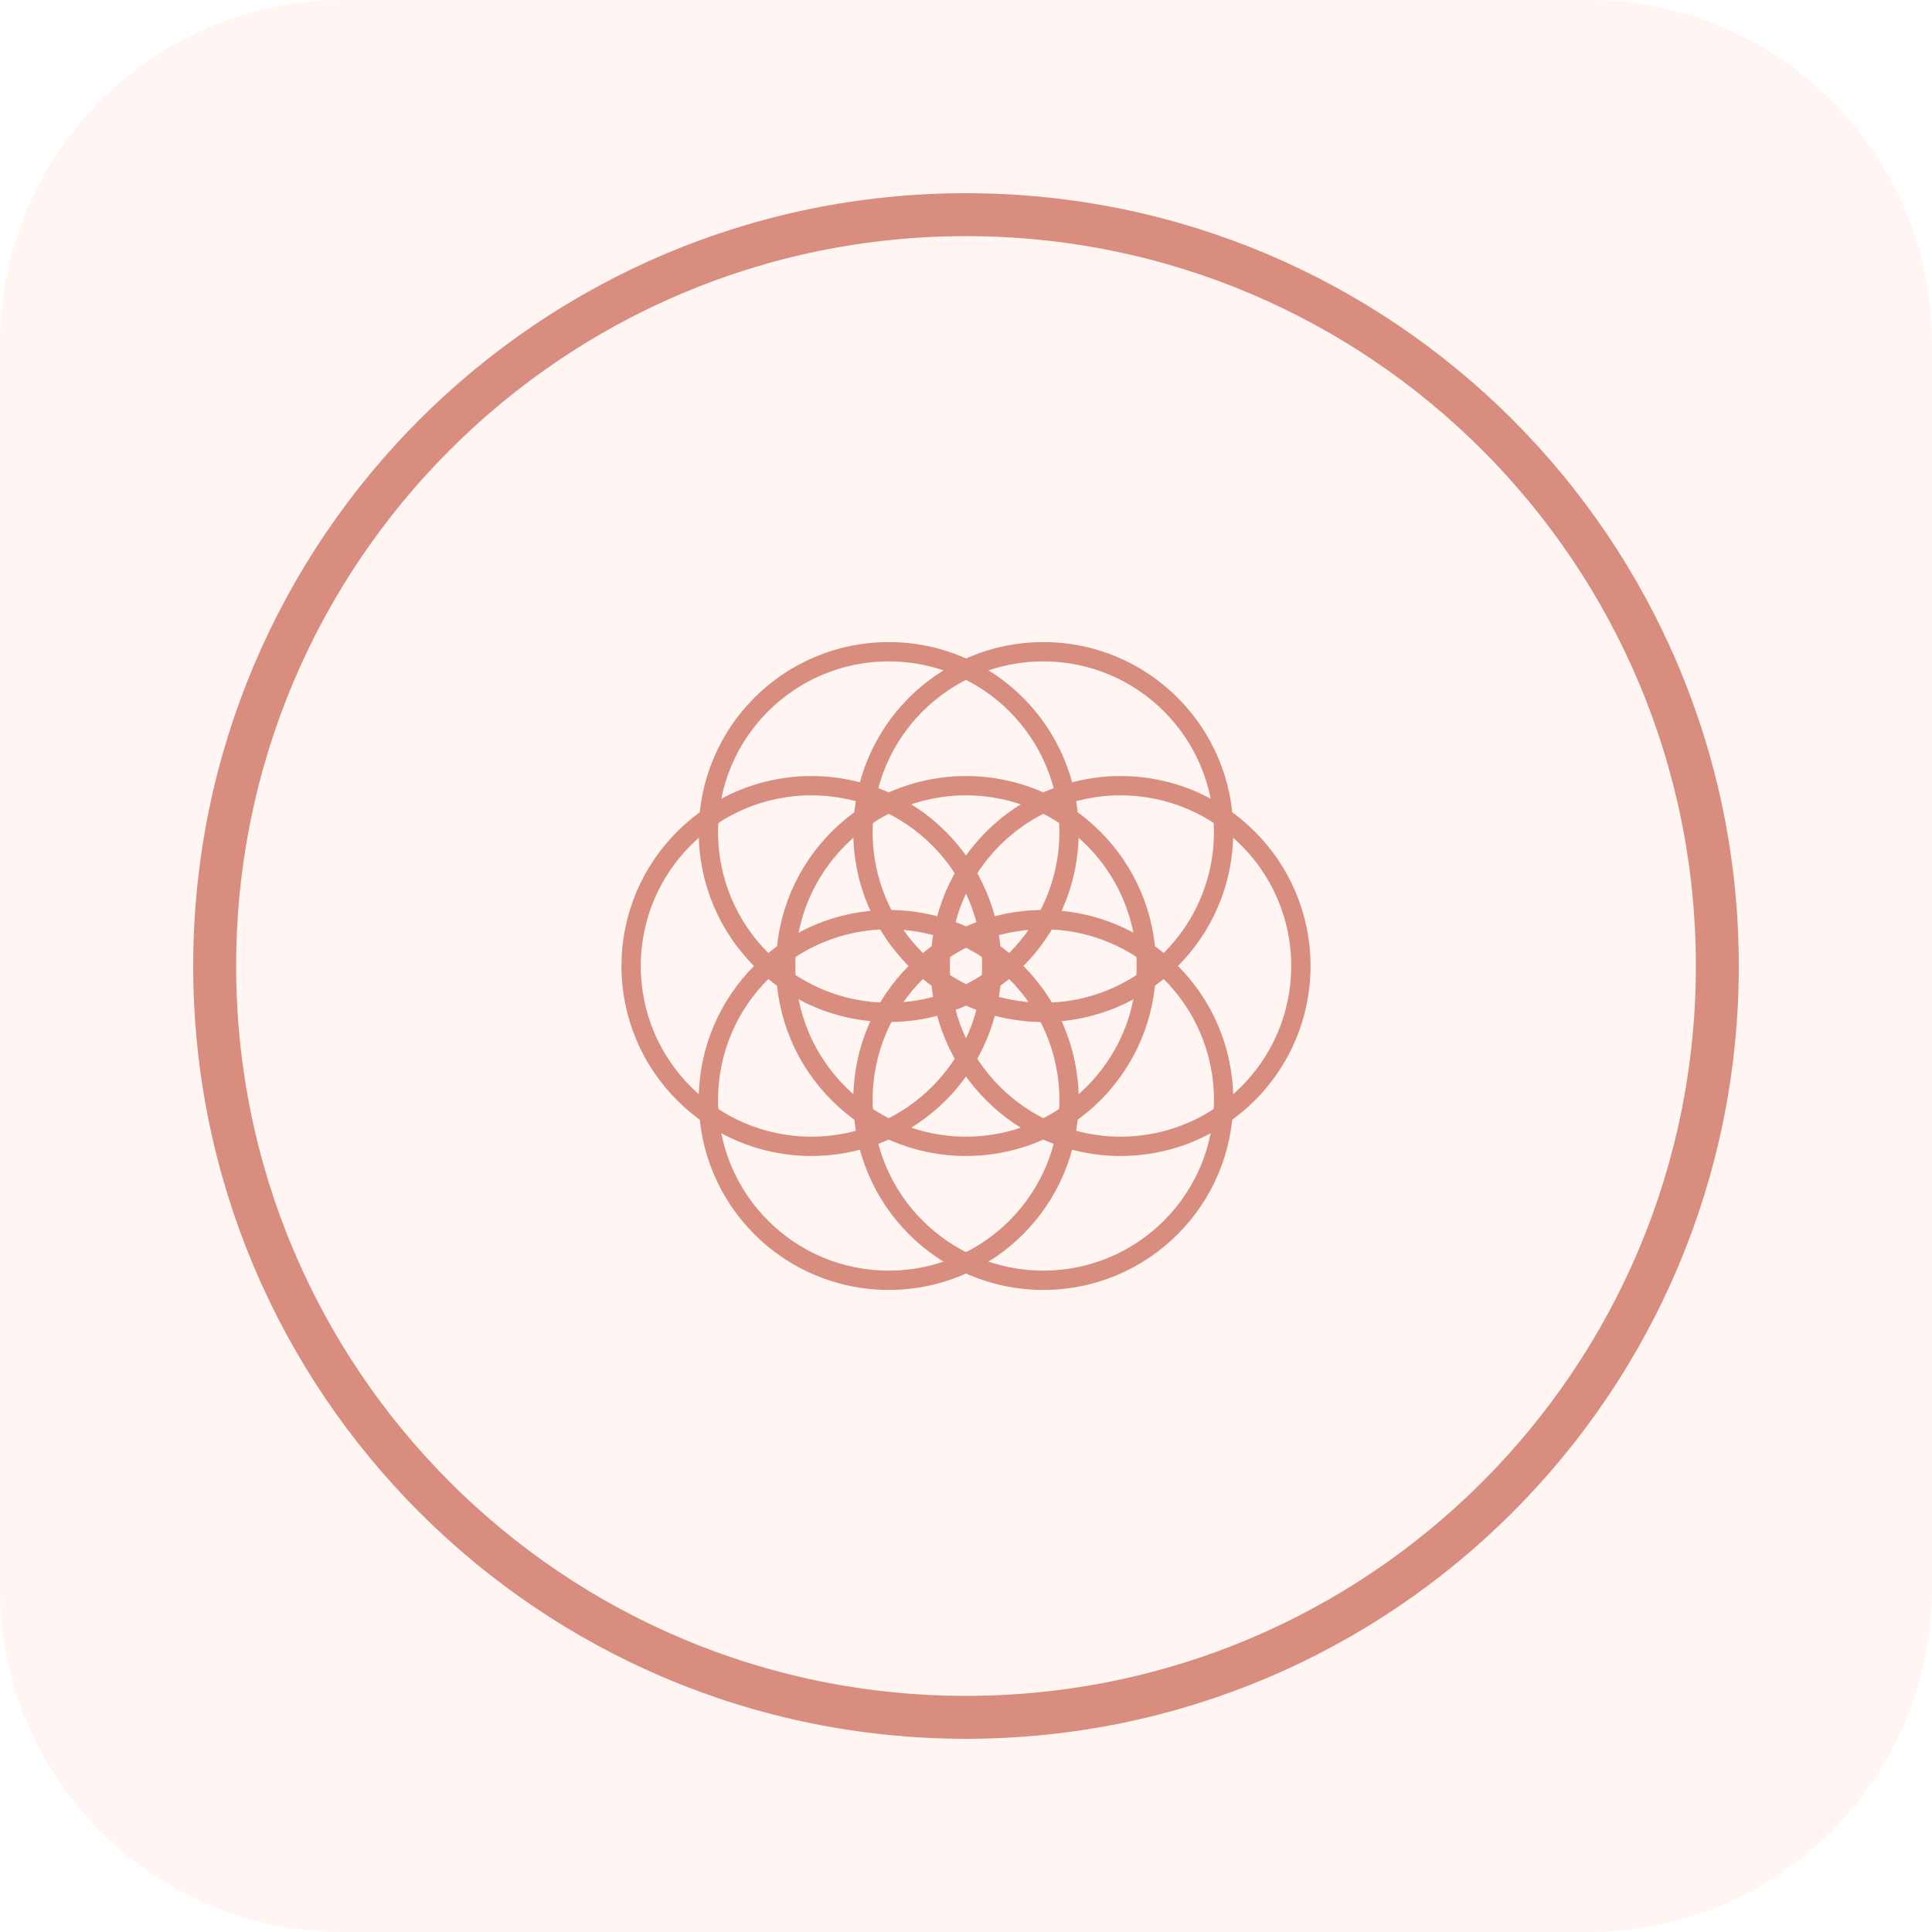
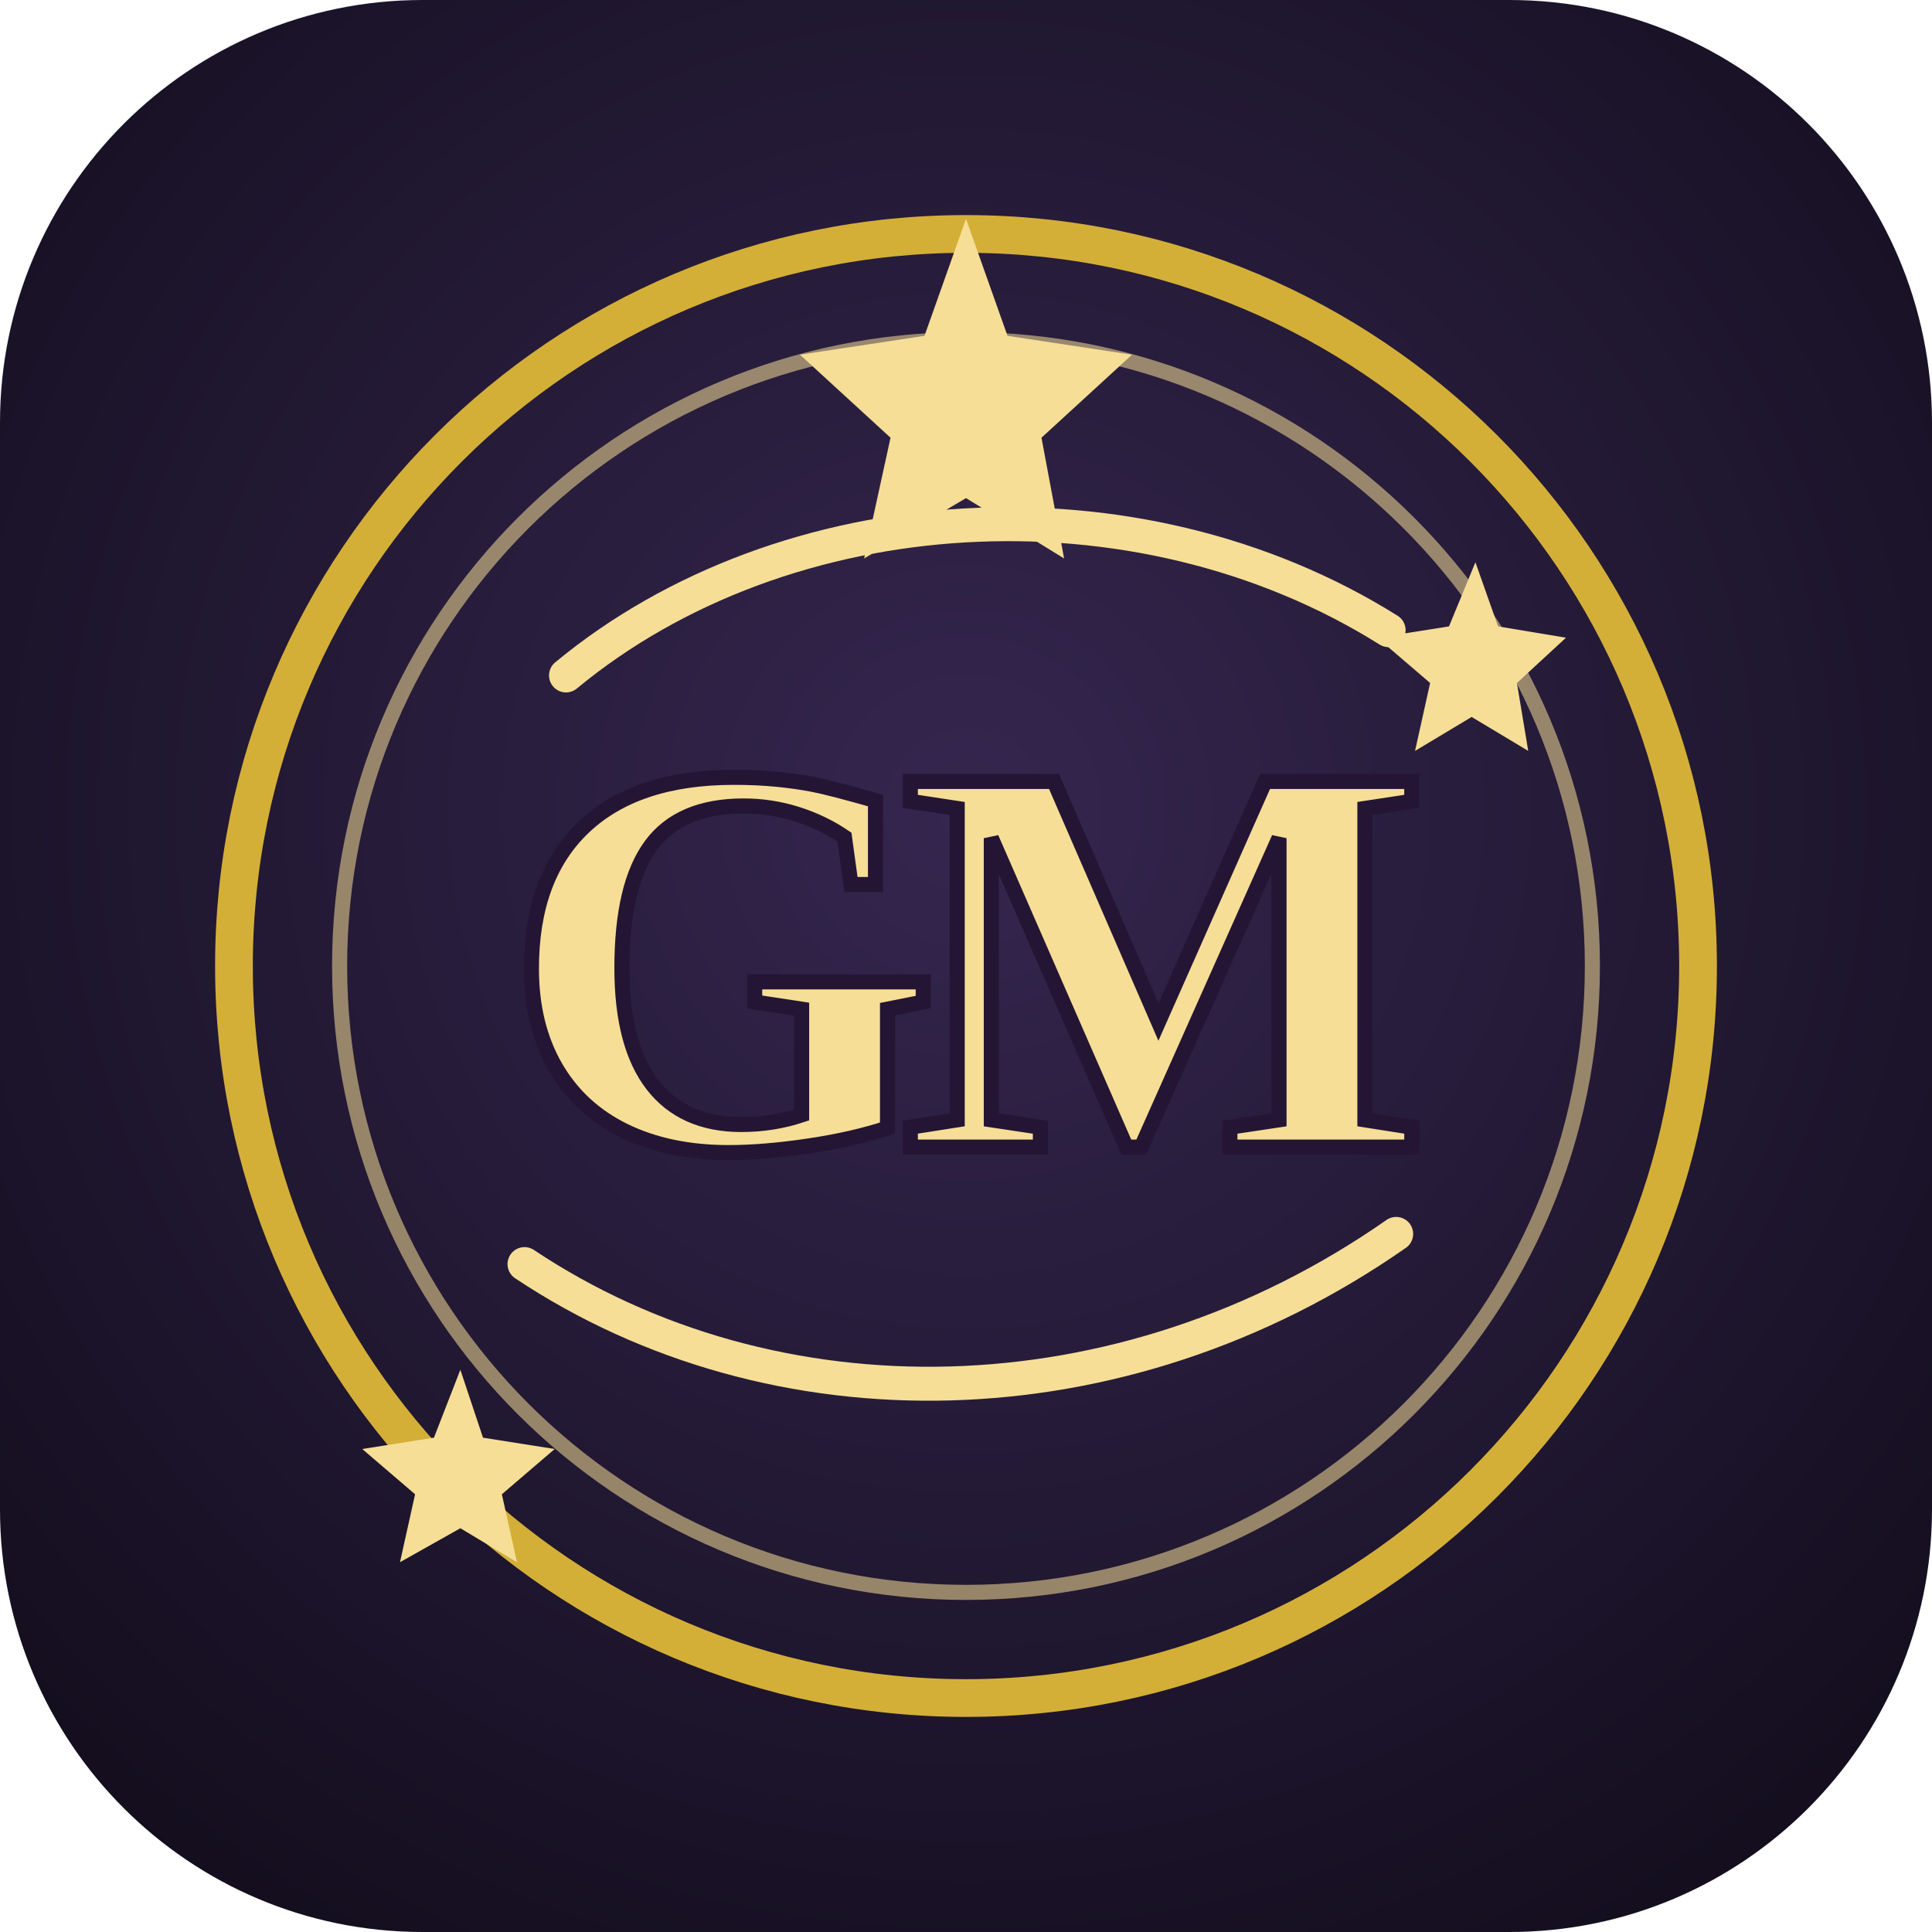
- <svg xmlns="http://www.w3.org/2000/svg" width="180" height="180" viewBox="0 0 180 180">
-   <rect width="180" height="180" rx="32" fill="#FFF5F3" />
-   <circle cx="90" cy="90" r="70" fill="none" stroke="#D88D7E" stroke-width="4" />
-   <g transform="translate(90, 90) scale(0.6)">
-     <g stroke="#D88D7E" stroke-width="3" fill="none">
-       <circle cx="0" cy="0" r="28" />
-       <circle cx="24" cy="0" r="28" />
-       <circle cx="-24" cy="0" r="28" />
-       <circle cx="12" cy="20.8" r="28" />
-       <circle cx="-12" cy="20.8" r="28" />
-       <circle cx="12" cy="-20.8" r="28" />
-       <circle cx="-12" cy="-20.8" r="28" />
-     </g>
-   </g>
+ <svg xmlns="http://www.w3.org/2000/svg" viewBox="0 0 512 512" role="img" aria-label="GoldMoodAstro GM">
+   <defs>
+     <radialGradient id="bg" cx="50%" cy="42%" r="70%">
+       <stop offset="0" stop-color="#35264f" />
+       <stop offset="1" stop-color="#120d1c" />
+     </radialGradient>
+   </defs>
+   <rect width="512" height="512" rx="112" fill="url(#bg)" />
+   <circle cx="256" cy="256" r="194" fill="none" stroke="#d4af37" stroke-width="10" />
+   <circle cx="256" cy="256" r="166" fill="none" stroke="#f6de96" stroke-opacity=".55" stroke-width="4" />
+   <path d="M150 179c58-48 151-54 218-12M139 335c66 44 158 43 231-8" fill="none" stroke="#f6de96" stroke-width="9" stroke-linecap="round" />
+   <text x="256" y="304" text-anchor="middle" font-family="Georgia, 'Times New Roman', serif" font-size="148" font-weight="700" letter-spacing="-10" fill="#f6de96" stroke="#241535" stroke-width="4">GM</text>
+   <path d="M256 58l11 31 33 5-24 22 6 32-26-16-27 16 7-32-24-22 33-5zM391 149l6 17 18 3-13 12 3 18-15-9-15 9 4-18-14-12 19-3zM122 363l6 18 19 3-14 12 4 18-15-9-16 9 4-18-14-12 19-3z" fill="#f6de96" />
</svg>
